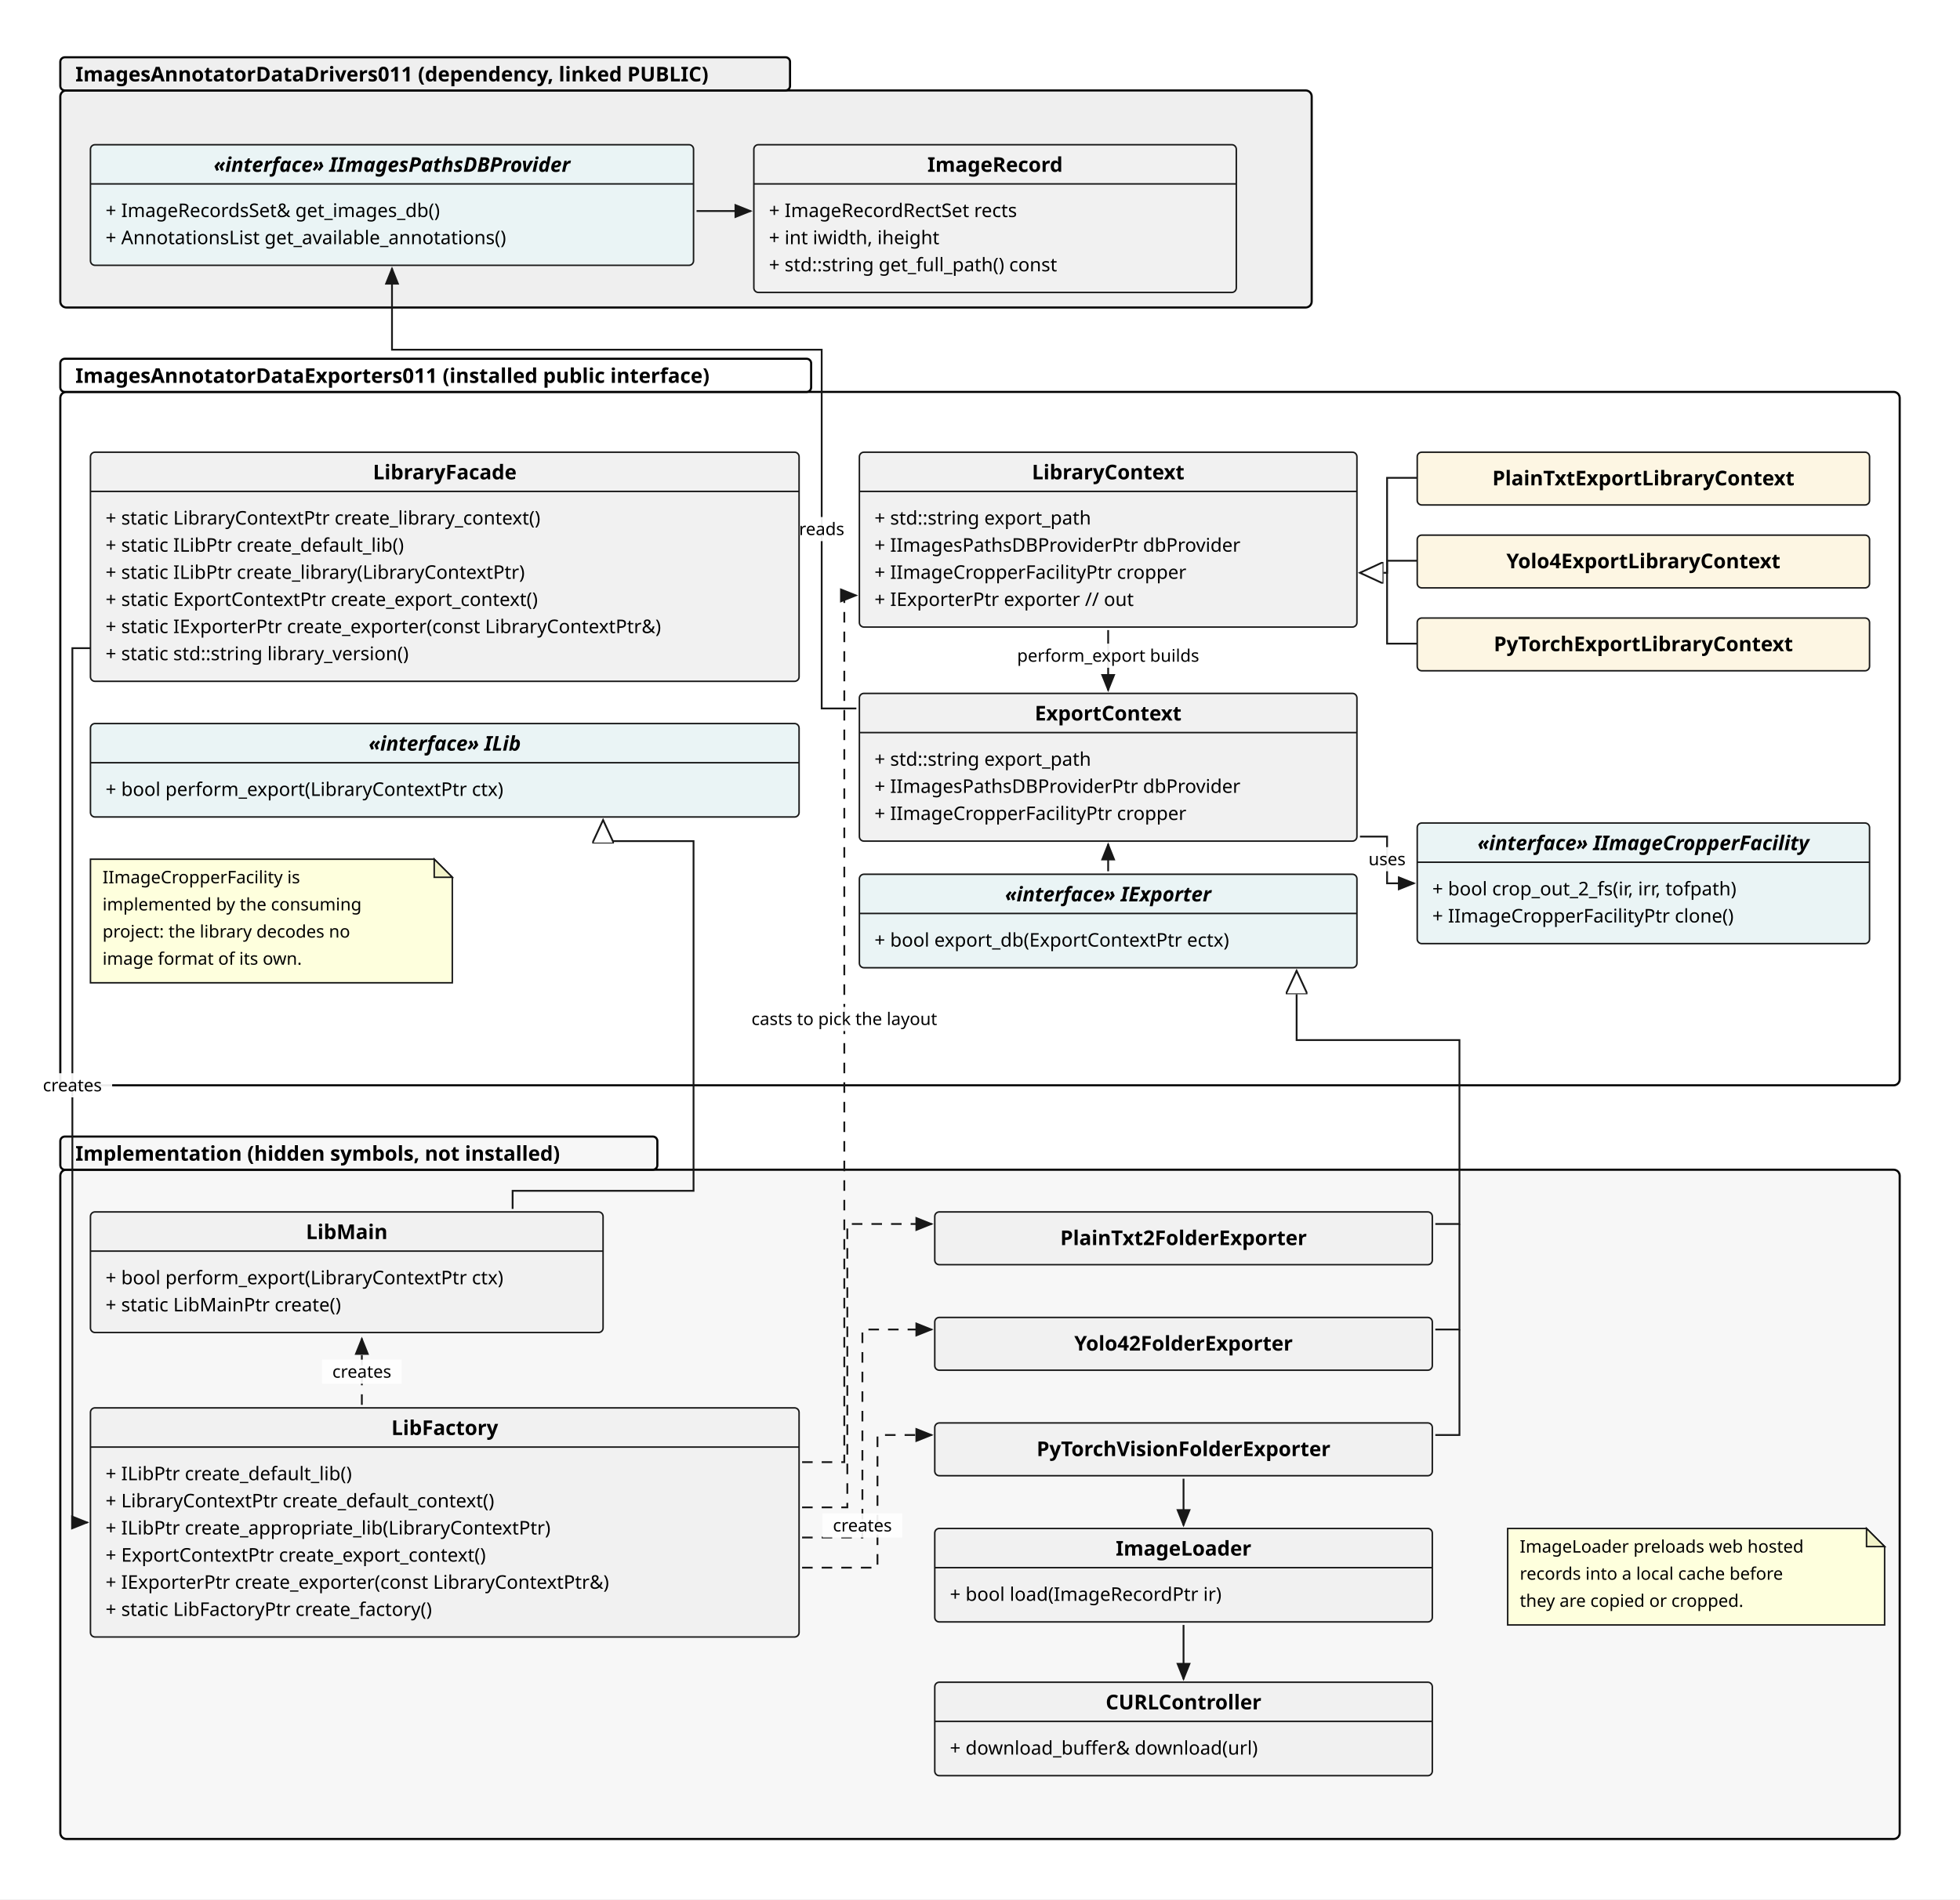
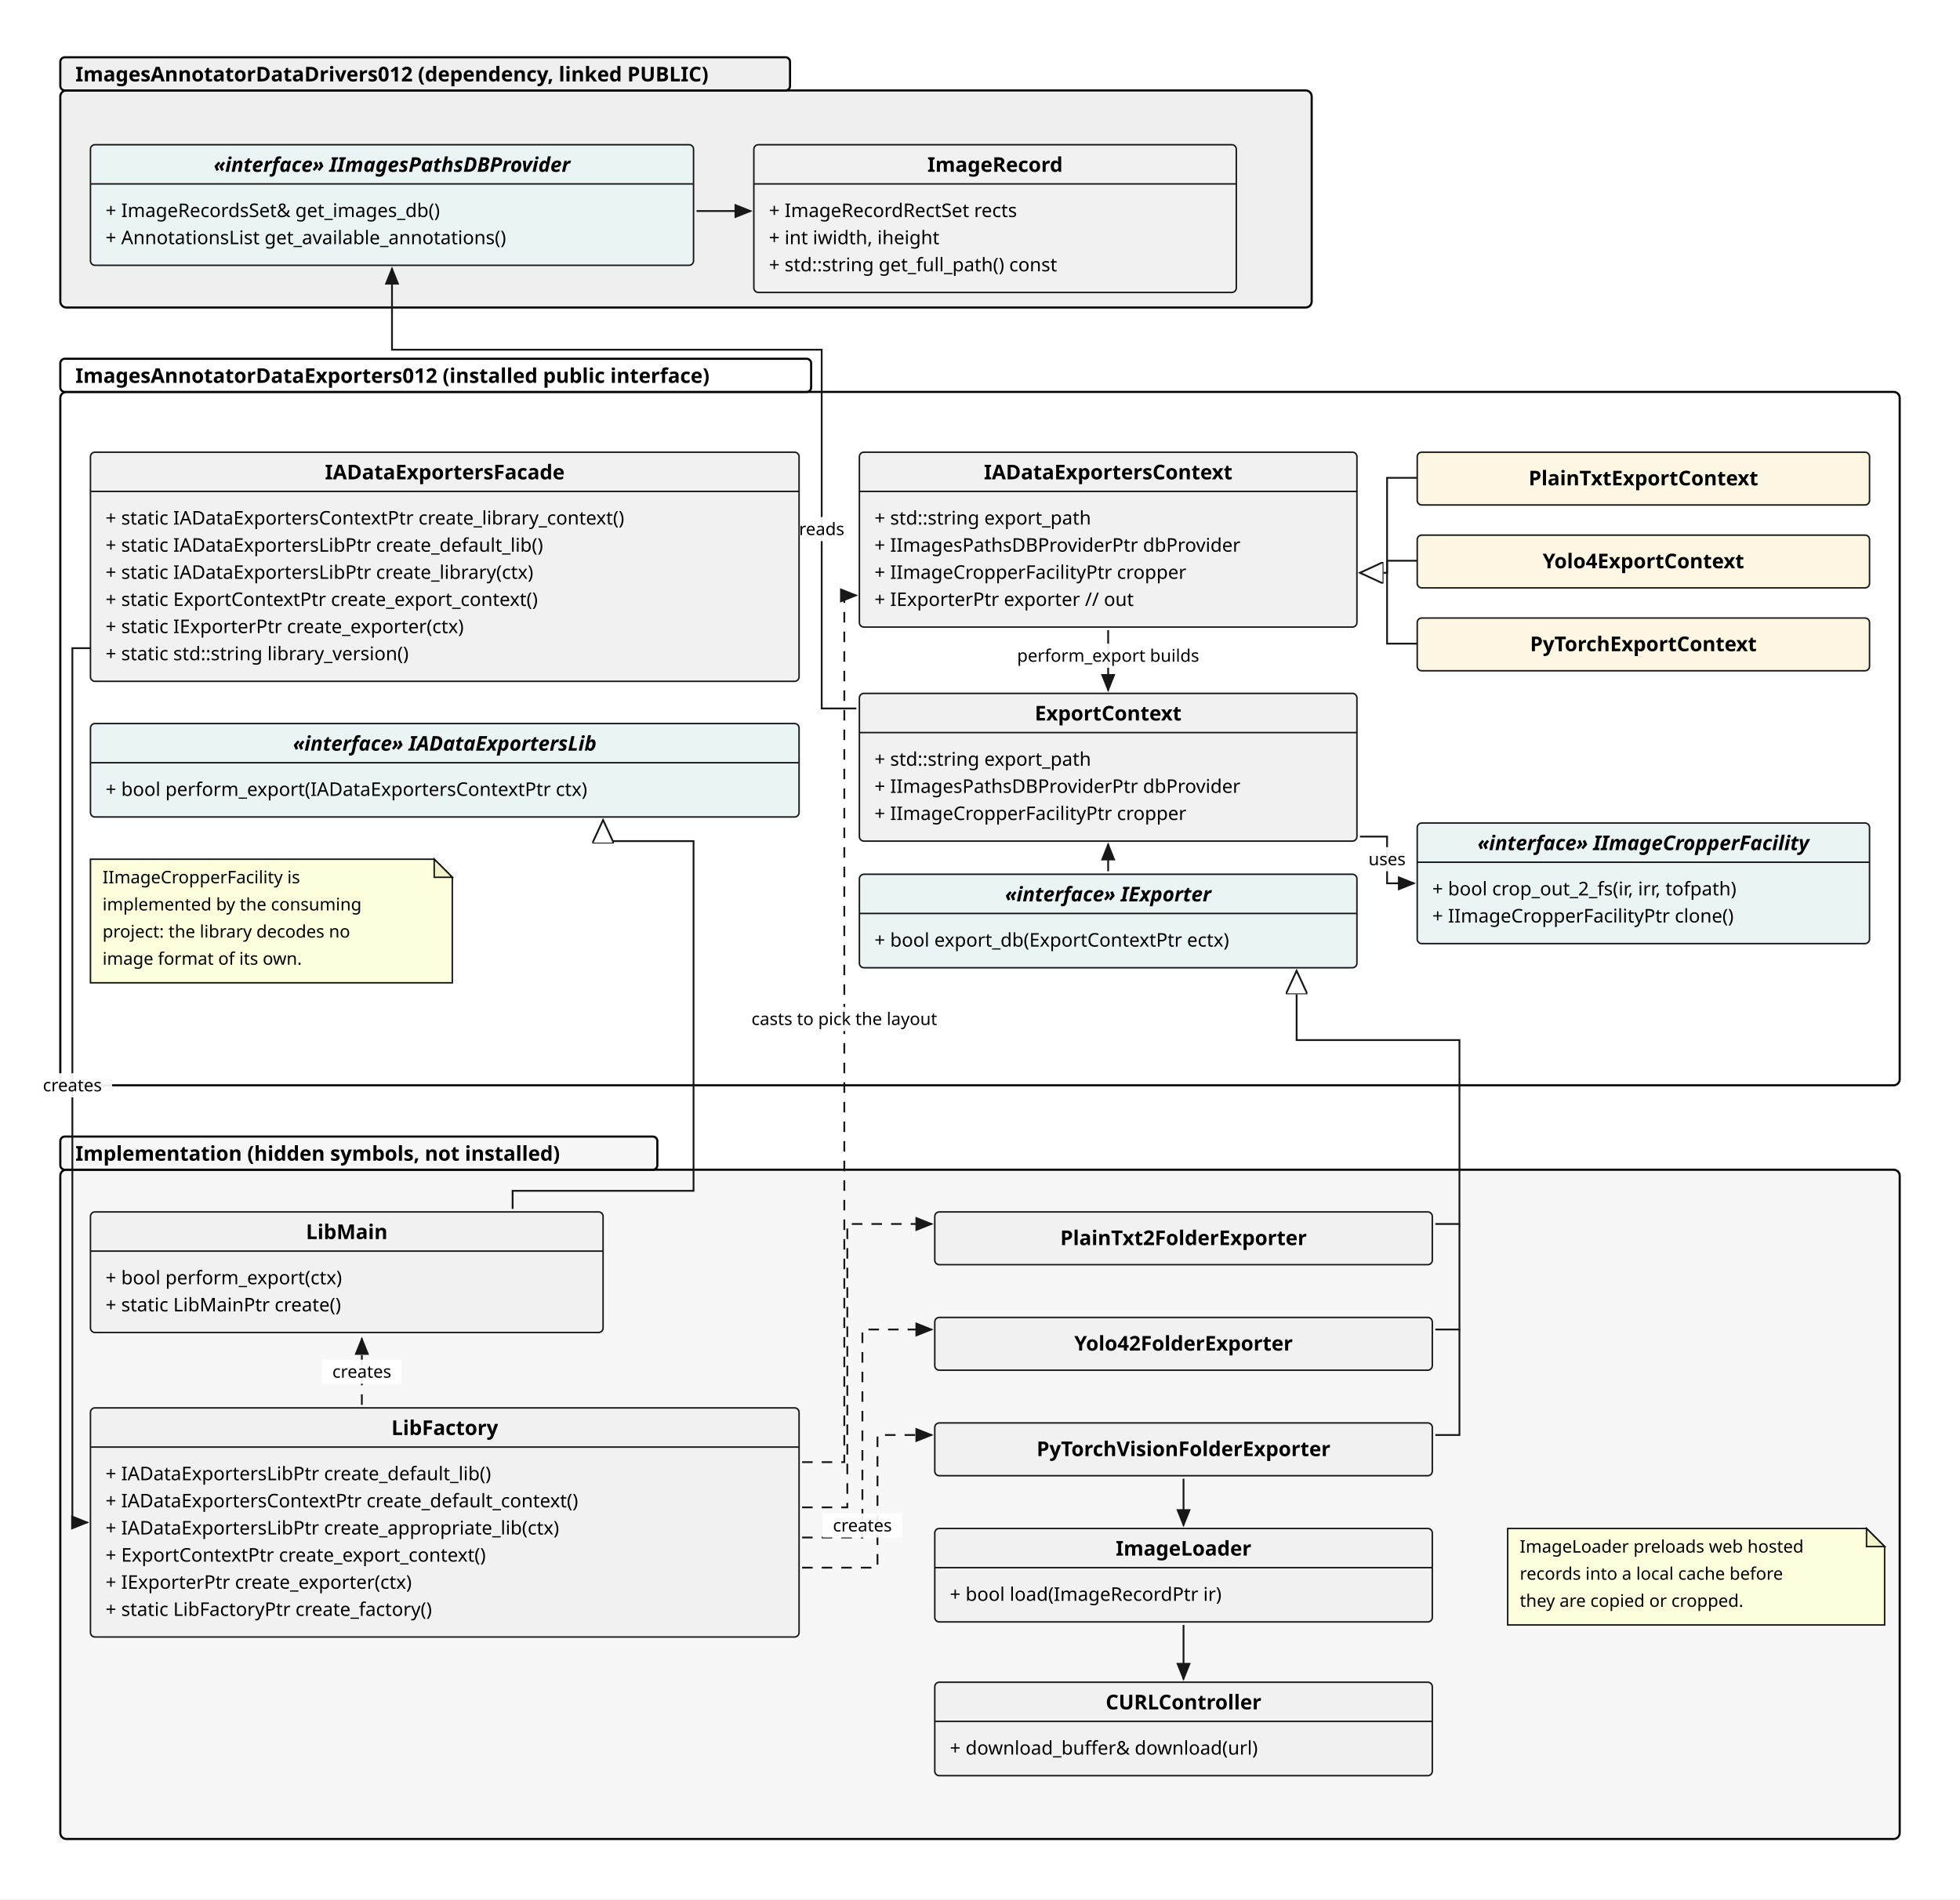
<svg xmlns="http://www.w3.org/2000/svg" width="1300" height="1260" viewBox="0 0 1300 1260" version="1.1">
  <defs>
    <marker id="arrow" markerWidth="10" markerHeight="8" refX="9" refY="4" orient="auto">
      <path d="M0,0 L10,4 L0,8 z" fill="#181818" />
    </marker>
    <marker id="hollow" markerWidth="14" markerHeight="12" refX="13" refY="6" orient="auto">
      <path d="M0,0 L13,6 L0,12 z" fill="#FFFFFF" stroke="#181818" stroke-width="1" />
    </marker>
  </defs>
  <rect width="1300" height="1260" fill="#FFFFFF" />
  <g font-family="sans-serif">
    <rect x="40" y="60" width="830" height="144" rx="4" fill="#EFEFEF" stroke="#000000" stroke-width="1.4" />
    <rect x="40" y="38" width="484" height="22" rx="3" fill="#EFEFEF" stroke="#000000" stroke-width="1.4" />
-     <text x="50" y="54" font-size="13.5" font-weight="bold" fill="#000000">ImagesAnnotatorDataDrivers011  (dependency, linked PUBLIC)</text>
+     <text x="50" y="54" font-size="13.5" font-weight="bold" fill="#000000">ImagesAnnotatorDataDrivers012  (dependency, linked PUBLIC)</text>
    <rect x="40" y="260" width="1220" height="460" rx="4" fill="#FFFFFF" stroke="#000000" stroke-width="1.4" />
    <rect x="40" y="238" width="498" height="22" rx="3" fill="#FFFFFF" stroke="#000000" stroke-width="1.4" />
-     <text x="50" y="254" font-size="13.5" font-weight="bold" fill="#000000">ImagesAnnotatorDataExporters011  (installed public interface)</text>
+     <text x="50" y="254" font-size="13.5" font-weight="bold" fill="#000000">ImagesAnnotatorDataExporters012  (installed public interface)</text>
    <rect x="40" y="776" width="1220" height="444" rx="4" fill="#F7F7F7" stroke="#000000" stroke-width="1.4" />
    <rect x="40" y="754" width="396" height="22" rx="3" fill="#F7F7F7" stroke="#000000" stroke-width="1.4" />
    <text x="50" y="770" font-size="13.5" font-weight="bold" fill="#000000">Implementation  (hidden symbols, not installed)</text>
    <path d="M462,140 L498,140" fill="none" stroke="#181818" stroke-width="1.2" marker-end="url(#arrow)" />
    <path d="M568,470 L545,470 L545,232 L260,232 L260,178" fill="none" stroke="#181818" stroke-width="1.2" marker-end="url(#arrow)" />
    <rect x="525.0" y="343.0" width="40.0" height="16" fill="#FFFFFF" opacity="0.92" />
    <text x="545.0" y="355.0" font-size="11.5" fill="#000000" text-anchor="middle">reads</text>
    <path d="M735,418 L735,458" fill="none" stroke="#181818" stroke-width="1.2" marker-end="url(#arrow)" />
    <rect x="665.0" y="427.0" width="140.0" height="16" fill="#FFFFFF" opacity="0.92" />
    <text x="735.0" y="439.0" font-size="11.5" fill="#000000" text-anchor="middle">perform_export builds</text>
    <path d="M735,578 L735,560" fill="none" stroke="#181818" stroke-width="1.2" marker-end="url(#arrow)" />
    <path d="M902,555 L920,555 L920,586 L938,586" fill="none" stroke="#181818" stroke-width="1.2" marker-end="url(#arrow)" />
    <rect x="903.2" y="562.0" width="33.6" height="16" fill="#FFFFFF" opacity="0.92" />
    <text x="920.0" y="574.0" font-size="11.5" fill="#000000" text-anchor="middle">uses</text>
    <path d="M940,317 L920,317 L920,380 L902,380" fill="none" stroke="#181818" stroke-width="1.2" marker-end="url(#hollow)" />
    <path d="M940,372 L920,372 L920,380" fill="none" stroke="#181818" stroke-width="1.2" />
    <path d="M940,427 L920,427 L920,380" fill="none" stroke="#181818" stroke-width="1.2" />
    <path d="M60,430 L48,430 L48,1010 L58,1010" fill="none" stroke="#181818" stroke-width="1.2" marker-end="url(#arrow)" />
    <rect x="21.6" y="712.0" width="52.8" height="16" fill="#FFFFFF" opacity="0.92" />
    <text x="48.0" y="724.0" font-size="11.5" fill="#000000" text-anchor="middle">creates</text>
    <path d="M240,932 L240,888" fill="none" stroke="#181818" stroke-width="1.2" stroke-dasharray="7,6" marker-end="url(#arrow)" />
    <rect x="213.6" y="902.0" width="52.8" height="16" fill="#FFFFFF" opacity="0.92" />
    <text x="240.0" y="914.0" font-size="11.5" fill="#000000" text-anchor="middle">creates</text>
    <path d="M532,970 L560,970 L560,395 L568,395" fill="none" stroke="#181818" stroke-width="1.2" stroke-dasharray="7,6" marker-end="url(#arrow)" />
    <rect x="478.0" y="668.0" width="164.0" height="16" fill="#FFFFFF" opacity="0.92" />
    <text x="560.0" y="680.0" font-size="11.5" fill="#000000" text-anchor="middle">casts to pick the layout</text>
    <path d="M532,1000 L562,1000 L562,812 L618,812" fill="none" stroke="#181818" stroke-width="1.2" stroke-dasharray="7,6" marker-end="url(#arrow)" />
    <path d="M532,1020 L572,1020 L572,882 L618,882" fill="none" stroke="#181818" stroke-width="1.2" stroke-dasharray="7,6" marker-end="url(#arrow)" />
    <path d="M532,1040 L582,1040 L582,952 L618,952" fill="none" stroke="#181818" stroke-width="1.2" stroke-dasharray="7,6" marker-end="url(#arrow)" />
    <rect x="545.6" y="1004.0" width="52.8" height="16" fill="#FFFFFF" opacity="0.92" />
    <text x="572.0" y="1016.0" font-size="11.5" fill="#000000" text-anchor="middle">creates</text>
    <path d="M340,802 L340,790 L460,790 L460,558 L400,558 L400,544" fill="none" stroke="#181818" stroke-width="1.2" marker-end="url(#hollow)" />
    <path d="M952,812 L968,812 L968,690 L860,690 L860,644" fill="none" stroke="#181818" stroke-width="1.2" marker-end="url(#hollow)" />
    <path d="M952,882 L968,882 L968,812" fill="none" stroke="#181818" stroke-width="1.2" />
    <path d="M952,952 L968,952 L968,882" fill="none" stroke="#181818" stroke-width="1.2" />
    <path d="M785,981 L785,1012" fill="none" stroke="#181818" stroke-width="1.2" marker-end="url(#arrow)" />
    <path d="M785,1078 L785,1114" fill="none" stroke="#181818" stroke-width="1.2" marker-end="url(#arrow)" />
    <rect x="60" y="96" width="400" height="80" rx="3" fill="#EAF4F5" stroke="#181818" stroke-width="1" />
    <text x="260.0" y="114" font-size="13.5" font-weight="bold" font-style="italic" text-anchor="middle" fill="#000000">«interface» IImagesPathsDBProvider</text>
    <line x1="60" y1="122" x2="460" y2="122" stroke="#181818" stroke-width="1" />
    <text x="70" y="144" font-size="12.5" fill="#000000">+ ImageRecordsSet&amp; get_images_db()</text>
    <text x="70" y="162" font-size="12.5" fill="#000000">+ AnnotationsList get_available_annotations()</text>
    <rect x="500" y="96" width="320" height="98" rx="3" fill="#F1F1F1" stroke="#181818" stroke-width="1" />
    <text x="660.0" y="114" font-size="13.5" font-weight="bold" text-anchor="middle" fill="#000000">ImageRecord</text>
    <line x1="500" y1="122" x2="820" y2="122" stroke="#181818" stroke-width="1" />
    <text x="510" y="144" font-size="12.5" fill="#000000">+ ImageRecordRectSet rects</text>
    <text x="510" y="162" font-size="12.5" fill="#000000">+ int iwidth, iheight</text>
    <text x="510" y="180" font-size="12.5" fill="#000000">+ std::string get_full_path() const</text>
    <rect x="60" y="300" width="470" height="152" rx="3" fill="#F1F1F1" stroke="#181818" stroke-width="1" />
-     <text x="295.0" y="318" font-size="13.5" font-weight="bold" text-anchor="middle" fill="#000000">LibraryFacade</text>
+     <text x="295.0" y="318" font-size="13.5" font-weight="bold" text-anchor="middle" fill="#000000">IADataExportersFacade</text>
    <line x1="60" y1="326" x2="530" y2="326" stroke="#181818" stroke-width="1" />
-     <text x="70" y="348" font-size="12.5" fill="#000000">+ static LibraryContextPtr create_library_context()</text>
-     <text x="70" y="366" font-size="12.5" fill="#000000">+ static ILibPtr create_default_lib()</text>
-     <text x="70" y="384" font-size="12.5" fill="#000000">+ static ILibPtr create_library(LibraryContextPtr)</text>
+     <text x="70" y="348" font-size="12.5" fill="#000000">+ static IADataExportersContextPtr create_library_context()</text>
+     <text x="70" y="366" font-size="12.5" fill="#000000">+ static IADataExportersLibPtr create_default_lib()</text>
+     <text x="70" y="384" font-size="12.5" fill="#000000">+ static IADataExportersLibPtr create_library(ctx)</text>
    <text x="70" y="402" font-size="12.5" fill="#000000">+ static ExportContextPtr create_export_context()</text>
-     <text x="70" y="420" font-size="12.5" fill="#000000">+ static IExporterPtr create_exporter(const LibraryContextPtr&amp;)</text>
+     <text x="70" y="420" font-size="12.5" fill="#000000">+ static IExporterPtr create_exporter(ctx)</text>
    <text x="70" y="438" font-size="12.5" fill="#000000">+ static std::string library_version()</text>
    <rect x="570" y="300" width="330" height="116" rx="3" fill="#F1F1F1" stroke="#181818" stroke-width="1" />
-     <text x="735.0" y="318" font-size="13.5" font-weight="bold" text-anchor="middle" fill="#000000">LibraryContext</text>
+     <text x="735.0" y="318" font-size="13.5" font-weight="bold" text-anchor="middle" fill="#000000">IADataExportersContext</text>
    <line x1="570" y1="326" x2="900" y2="326" stroke="#181818" stroke-width="1" />
    <text x="580" y="348" font-size="12.5" fill="#000000">+ std::string export_path</text>
    <text x="580" y="366" font-size="12.5" fill="#000000">+ IImagesPathsDBProviderPtr dbProvider</text>
    <text x="580" y="384" font-size="12.5" fill="#000000">+ IImageCropperFacilityPtr cropper</text>
    <text x="580" y="402" font-size="12.5" fill="#000000">+ IExporterPtr exporter   // out</text>
    <rect x="940" y="300" width="300" height="35" rx="3" fill="#FDF6E3" stroke="#181818" stroke-width="1" />
-     <text x="1090.0" y="322" font-size="13.5" font-weight="bold" text-anchor="middle" fill="#000000">PlainTxtExportLibraryContext</text>
+     <text x="1090.0" y="322" font-size="13.5" font-weight="bold" text-anchor="middle" fill="#000000">PlainTxtExportContext</text>
    <rect x="940" y="355" width="300" height="35" rx="3" fill="#FDF6E3" stroke="#181818" stroke-width="1" />
-     <text x="1090.0" y="377" font-size="13.5" font-weight="bold" text-anchor="middle" fill="#000000">Yolo4ExportLibraryContext</text>
+     <text x="1090.0" y="377" font-size="13.5" font-weight="bold" text-anchor="middle" fill="#000000">Yolo4ExportContext</text>
    <rect x="940" y="410" width="300" height="35" rx="3" fill="#FDF6E3" stroke="#181818" stroke-width="1" />
-     <text x="1090.0" y="432" font-size="13.5" font-weight="bold" text-anchor="middle" fill="#000000">PyTorchExportLibraryContext</text>
+     <text x="1090.0" y="432" font-size="13.5" font-weight="bold" text-anchor="middle" fill="#000000">PyTorchExportContext</text>
    <rect x="570" y="460" width="330" height="98" rx="3" fill="#F1F1F1" stroke="#181818" stroke-width="1" />
    <text x="735.0" y="478" font-size="13.5" font-weight="bold" text-anchor="middle" fill="#000000">ExportContext</text>
    <line x1="570" y1="486" x2="900" y2="486" stroke="#181818" stroke-width="1" />
    <text x="580" y="508" font-size="12.5" fill="#000000">+ std::string export_path</text>
    <text x="580" y="526" font-size="12.5" fill="#000000">+ IImagesPathsDBProviderPtr dbProvider</text>
    <text x="580" y="544" font-size="12.5" fill="#000000">+ IImageCropperFacilityPtr cropper</text>
    <rect x="60" y="480" width="470" height="62" rx="3" fill="#EAF4F5" stroke="#181818" stroke-width="1" />
-     <text x="295.0" y="498" font-size="13.5" font-weight="bold" font-style="italic" text-anchor="middle" fill="#000000">«interface» ILib</text>
+     <text x="295.0" y="498" font-size="13.5" font-weight="bold" font-style="italic" text-anchor="middle" fill="#000000">«interface» IADataExportersLib</text>
    <line x1="60" y1="506" x2="530" y2="506" stroke="#181818" stroke-width="1" />
-     <text x="70" y="528" font-size="12.5" fill="#000000">+ bool perform_export(LibraryContextPtr ctx)</text>
+     <text x="70" y="528" font-size="12.5" fill="#000000">+ bool perform_export(IADataExportersContextPtr ctx)</text>
    <rect x="570" y="580" width="330" height="62" rx="3" fill="#EAF4F5" stroke="#181818" stroke-width="1" />
    <text x="735.0" y="598" font-size="13.5" font-weight="bold" font-style="italic" text-anchor="middle" fill="#000000">«interface» IExporter</text>
    <line x1="570" y1="606" x2="900" y2="606" stroke="#181818" stroke-width="1" />
    <text x="580" y="628" font-size="12.5" fill="#000000">+ bool export_db(ExportContextPtr ectx)</text>
    <rect x="940" y="546" width="300" height="80" rx="3" fill="#EAF4F5" stroke="#181818" stroke-width="1" />
    <text x="1090.0" y="564" font-size="13.5" font-weight="bold" font-style="italic" text-anchor="middle" fill="#000000">«interface» IImageCropperFacility</text>
    <line x1="940" y1="572" x2="1240" y2="572" stroke="#181818" stroke-width="1" />
    <text x="950" y="594" font-size="12.5" fill="#000000">+ bool crop_out_2_fs(ir, irr, tofpath)</text>
    <text x="950" y="612" font-size="12.5" fill="#000000">+ IImageCropperFacilityPtr clone()</text>
    <path d="M60,570 h228 l12,12 v70 h-240 v-82 z" fill="#FEFFDD" stroke="#181818" stroke-width="1" />
    <path d="M288,570 l12,12 h-12 z" fill="#F2F3C8" stroke="#181818" stroke-width="1" />
    <text x="68" y="586" font-size="11.5" fill="#000000">IImageCropperFacility is</text>
    <text x="68" y="604" font-size="11.5" fill="#000000">implemented by the consuming</text>
    <text x="68" y="622" font-size="11.5" fill="#000000">project: the library decodes no</text>
    <text x="68" y="640" font-size="11.5" fill="#000000">image format of its own.</text>
    <rect x="60" y="804" width="340" height="80" rx="3" fill="#F1F1F1" stroke="#181818" stroke-width="1" />
    <text x="230.0" y="822" font-size="13.5" font-weight="bold" text-anchor="middle" fill="#000000">LibMain</text>
    <line x1="60" y1="830" x2="400" y2="830" stroke="#181818" stroke-width="1" />
-     <text x="70" y="852" font-size="12.5" fill="#000000">+ bool perform_export(LibraryContextPtr ctx)</text>
+     <text x="70" y="852" font-size="12.5" fill="#000000">+ bool perform_export(ctx)</text>
    <text x="70" y="870" font-size="12.5" fill="#000000">+ static LibMainPtr create()</text>
    <rect x="60" y="934" width="470" height="152" rx="3" fill="#F1F1F1" stroke="#181818" stroke-width="1" />
    <text x="295.0" y="952" font-size="13.5" font-weight="bold" text-anchor="middle" fill="#000000">LibFactory</text>
    <line x1="60" y1="960" x2="530" y2="960" stroke="#181818" stroke-width="1" />
-     <text x="70" y="982" font-size="12.5" fill="#000000">+ ILibPtr create_default_lib()</text>
-     <text x="70" y="1000" font-size="12.5" fill="#000000">+ LibraryContextPtr create_default_context()</text>
-     <text x="70" y="1018" font-size="12.5" fill="#000000">+ ILibPtr create_appropriate_lib(LibraryContextPtr)</text>
+     <text x="70" y="982" font-size="12.5" fill="#000000">+ IADataExportersLibPtr create_default_lib()</text>
+     <text x="70" y="1000" font-size="12.5" fill="#000000">+ IADataExportersContextPtr create_default_context()</text>
+     <text x="70" y="1018" font-size="12.5" fill="#000000">+ IADataExportersLibPtr create_appropriate_lib(ctx)</text>
    <text x="70" y="1036" font-size="12.5" fill="#000000">+ ExportContextPtr create_export_context()</text>
-     <text x="70" y="1054" font-size="12.5" fill="#000000">+ IExporterPtr create_exporter(const LibraryContextPtr&amp;)</text>
+     <text x="70" y="1054" font-size="12.5" fill="#000000">+ IExporterPtr create_exporter(ctx)</text>
    <text x="70" y="1072" font-size="12.5" fill="#000000">+ static LibFactoryPtr create_factory()</text>
    <rect x="620" y="804" width="330" height="35" rx="3" fill="#F1F1F1" stroke="#181818" stroke-width="1" />
    <text x="785.0" y="826" font-size="13.5" font-weight="bold" text-anchor="middle" fill="#000000">PlainTxt2FolderExporter</text>
    <rect x="620" y="874" width="330" height="35" rx="3" fill="#F1F1F1" stroke="#181818" stroke-width="1" />
    <text x="785.0" y="896" font-size="13.5" font-weight="bold" text-anchor="middle" fill="#000000">Yolo42FolderExporter</text>
    <rect x="620" y="944" width="330" height="35" rx="3" fill="#F1F1F1" stroke="#181818" stroke-width="1" />
    <text x="785.0" y="966" font-size="13.5" font-weight="bold" text-anchor="middle" fill="#000000">PyTorchVisionFolderExporter</text>
    <rect x="620" y="1014" width="330" height="62" rx="3" fill="#F1F1F1" stroke="#181818" stroke-width="1" />
    <text x="785.0" y="1032" font-size="13.5" font-weight="bold" text-anchor="middle" fill="#000000">ImageLoader</text>
    <line x1="620" y1="1040" x2="950" y2="1040" stroke="#181818" stroke-width="1" />
    <text x="630" y="1062" font-size="12.5" fill="#000000">+ bool load(ImageRecordPtr ir)</text>
    <rect x="620" y="1116" width="330" height="62" rx="3" fill="#F1F1F1" stroke="#181818" stroke-width="1" />
    <text x="785.0" y="1134" font-size="13.5" font-weight="bold" text-anchor="middle" fill="#000000">CURLController</text>
    <line x1="620" y1="1142" x2="950" y2="1142" stroke="#181818" stroke-width="1" />
    <text x="630" y="1164" font-size="12.5" fill="#000000">+ download_buffer&amp; download(url)</text>
    <path d="M1000,1014 h238 l12,12 v52 h-250 v-64 z" fill="#FEFFDD" stroke="#181818" stroke-width="1" />
    <path d="M1238,1014 l12,12 h-12 z" fill="#F2F3C8" stroke="#181818" stroke-width="1" />
    <text x="1008" y="1030" font-size="11.5" fill="#000000">ImageLoader preloads web hosted</text>
    <text x="1008" y="1048" font-size="11.5" fill="#000000">records into a local cache before</text>
    <text x="1008" y="1066" font-size="11.5" fill="#000000">they are copied or cropped.</text>
  </g>
</svg>
